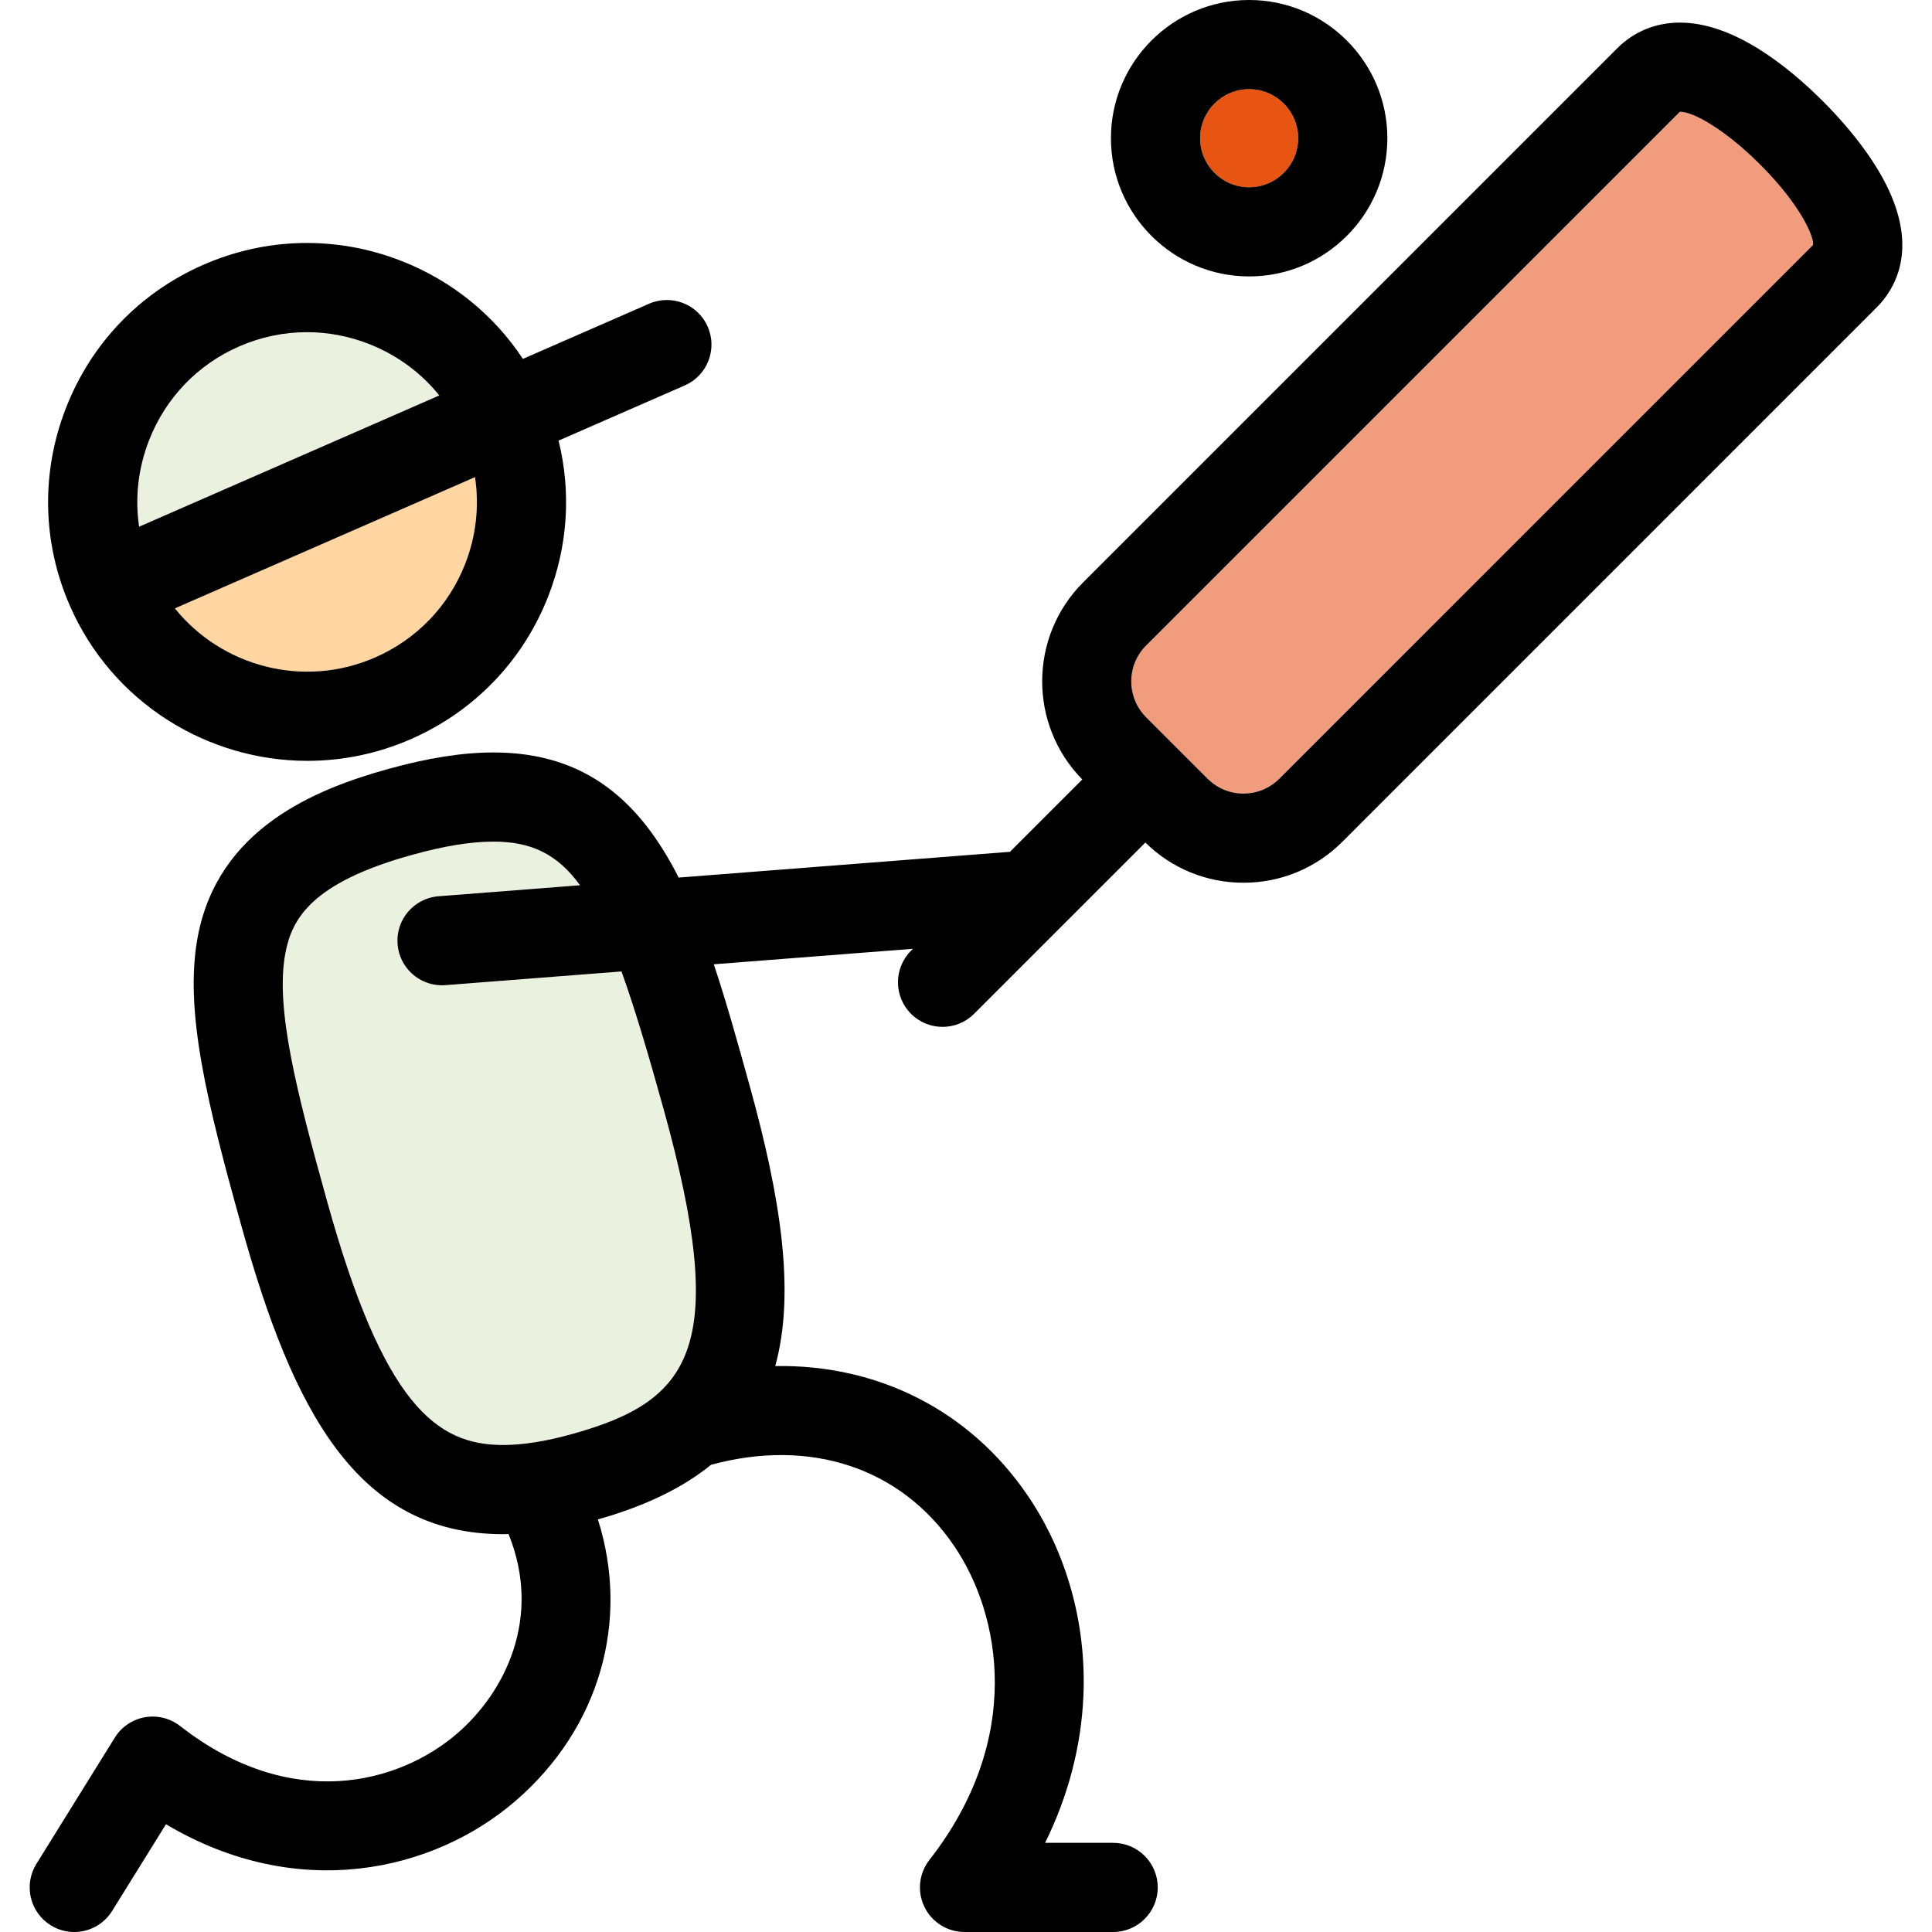
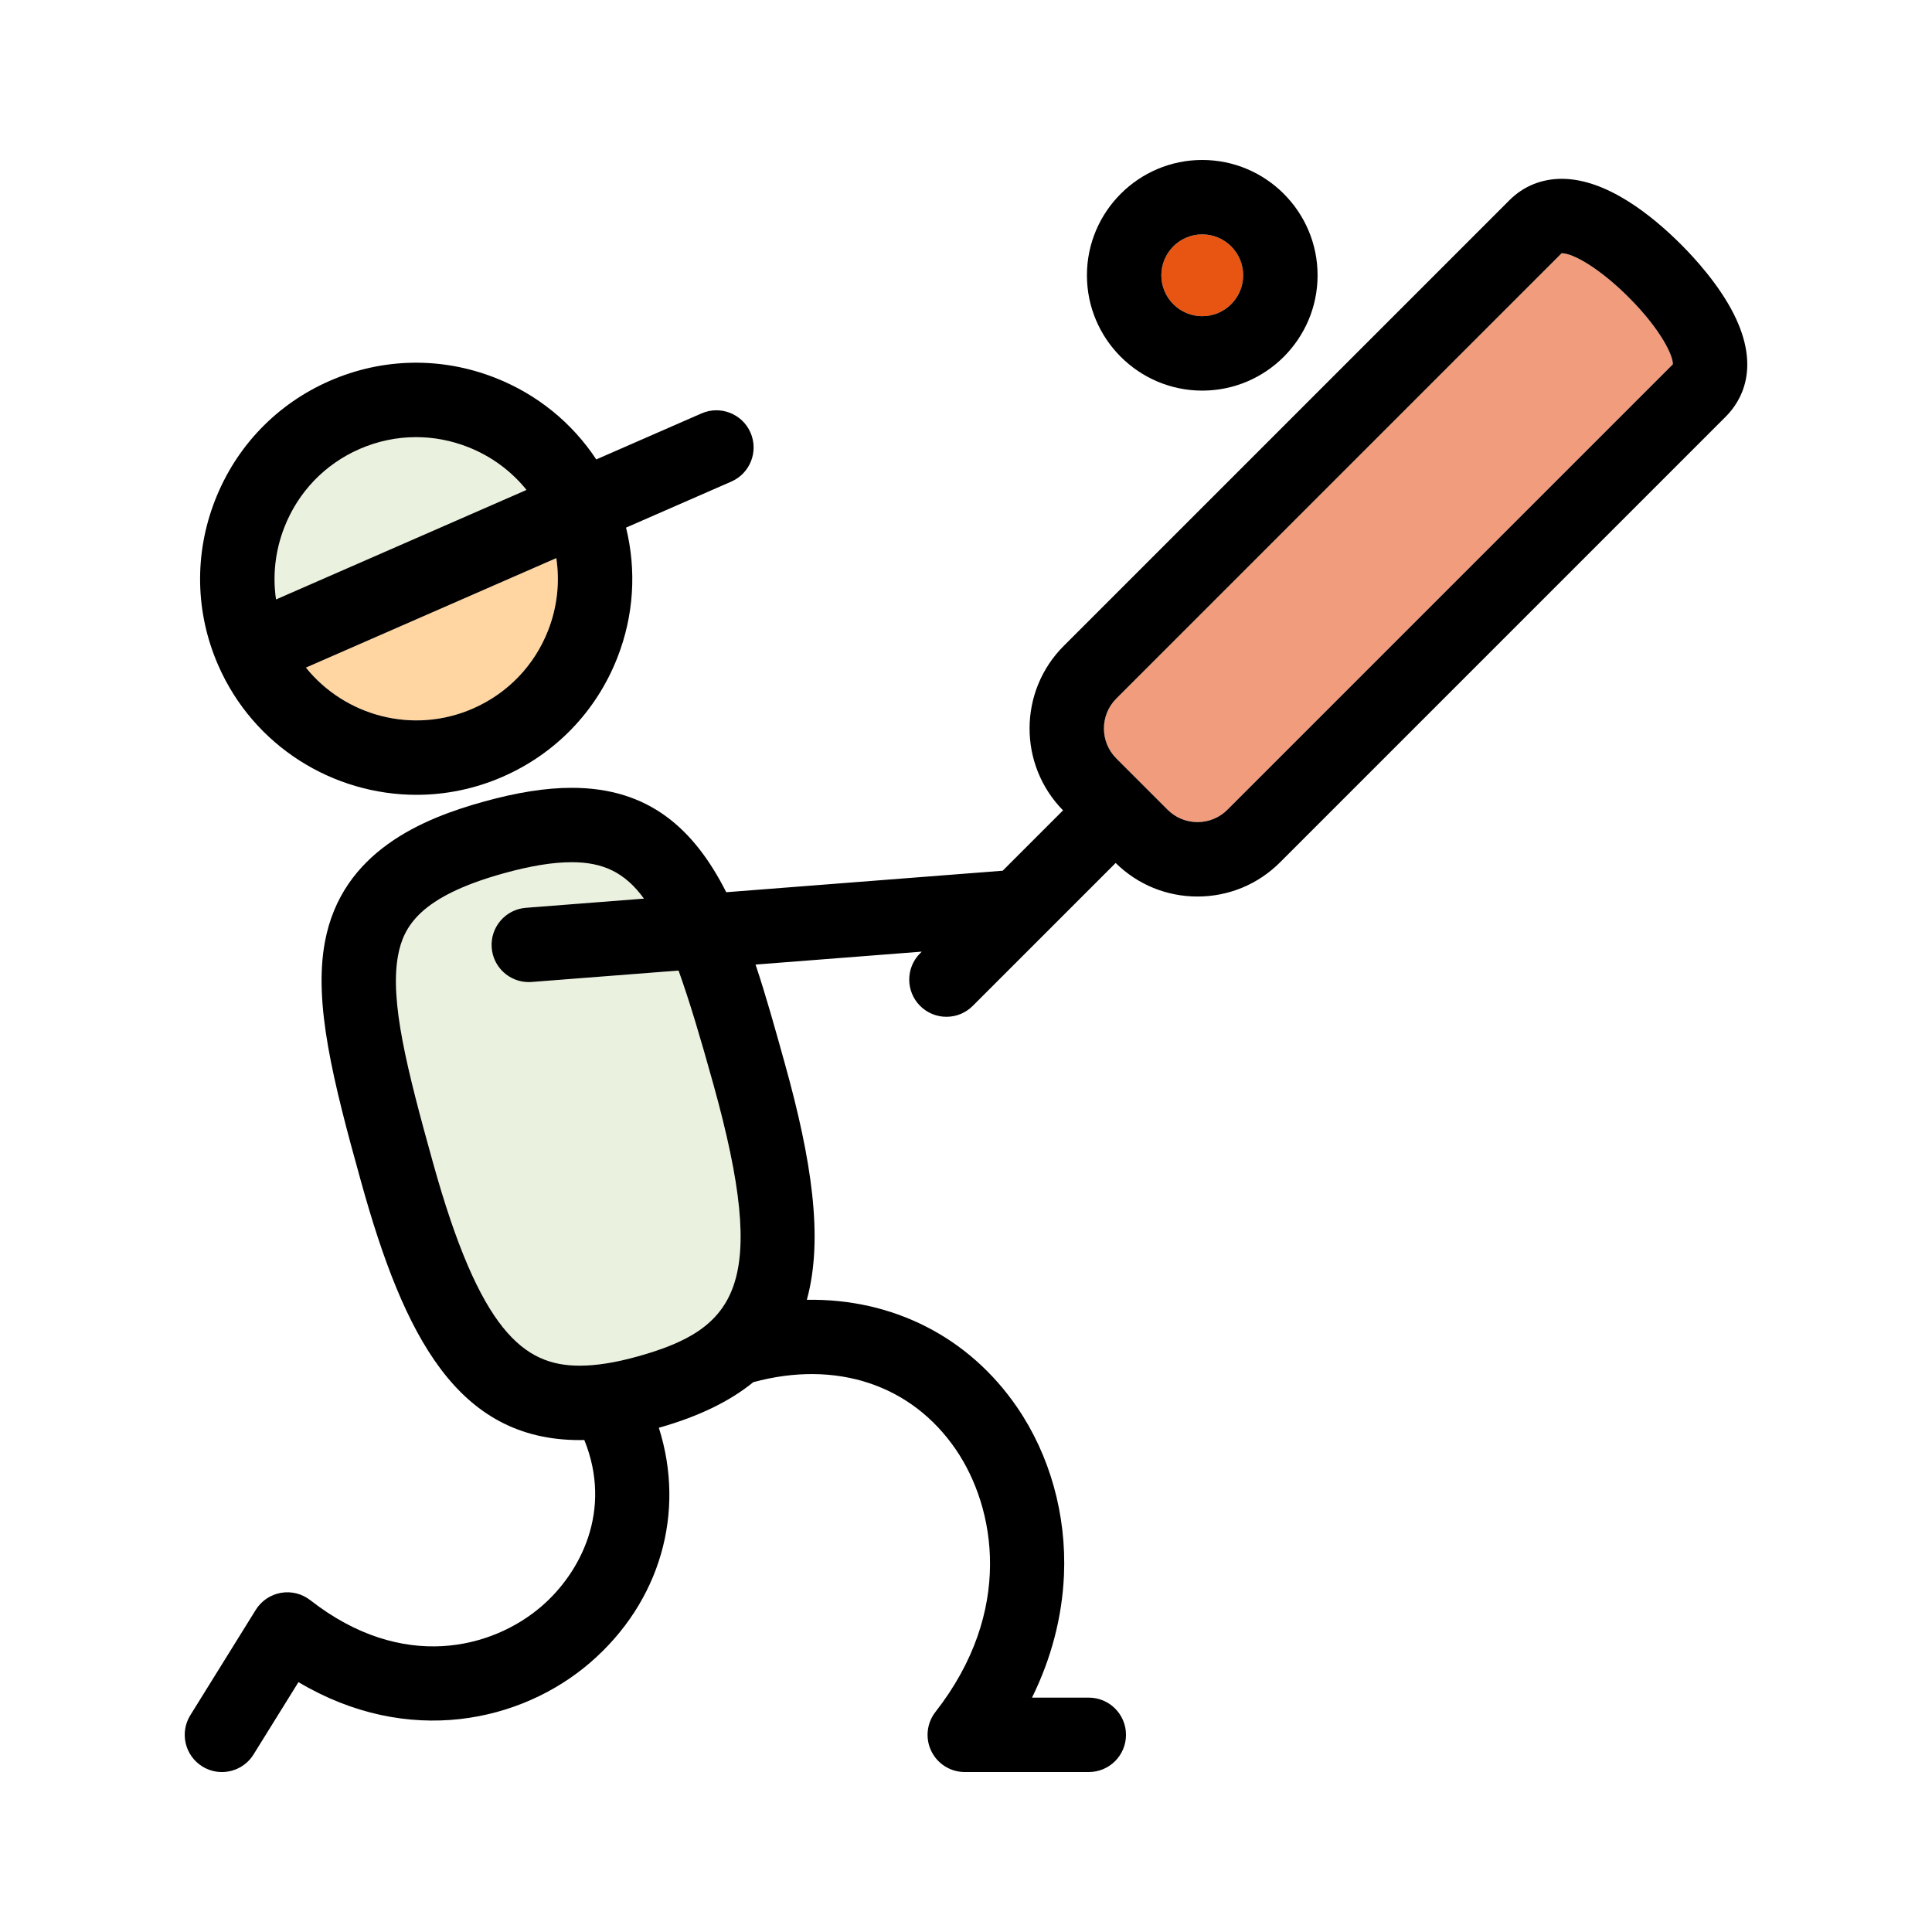
- <svg xmlns="http://www.w3.org/2000/svg" height="800px" width="800px" version="1.1" id="Capa_1" viewBox="0 0 433.335 433.335" xml:space="preserve">
-   <g>
-     <path style="fill:#E85512;" d="M280.175,42c6.065,0,11-4.935,11-11s-4.935-11-11-11c-6.065,0-11,4.935-11,11S274.109,42,280.175,42   z" />
-     <path style="fill:#F19C7D;" d="M394.802,36.923c-7.782-7.782-14.939-11.855-17.987-11.855c-0.012,0-0.023,0-0.033,0   L257.069,144.779c-4.436,4.435-4.437,11.652-0.003,16.088l13.788,13.788c2.148,2.149,5.006,3.333,8.046,3.333   c3.039,0,5.897-1.184,8.045-3.333L406.667,54.934C406.831,52.854,403.652,45.773,394.802,36.923z" />
-     <path style="fill:#FFD5A1;" d="M104.336,126.473c2.458-6.277,3.182-12.946,2.205-19.451l-67.316,29.435   c10.508,13.041,28.837,18.033,44.901,11.01C93.456,143.386,100.634,135.931,104.336,126.473z" />
-     <path style="fill:#EAF2DF;" d="M148.761,248.474c-3.457-12.453-6.457-22.508-9.362-30.583l-39.484,3.071   c-0.264,0.021-0.526,0.031-0.786,0.031c-5.171,0-9.551-3.983-9.959-9.226c-0.428-5.506,3.688-10.317,9.194-10.745l31.732-2.468   c-5.145-7.089-11.065-9.785-19.405-9.785c-5.093,0-11.082,0.977-18.309,2.985C69.88,198,65.442,206.068,63.997,213.857   c-2.268,12.232,2.451,30.745,9.365,55.564c12.637,45.535,24.464,54.681,39.451,54.681c4.512,0,9.635-0.818,15.662-2.502   C155.071,314.168,163.768,302.364,148.761,248.474z" />
-     <path style="fill:#EAF2DF;" d="M33.444,98.729c-2.457,6.278-3.201,12.933-2.244,19.408l67.329-29.44   c-4.104-5.104-9.49-9.078-15.761-11.538c-4.511-1.77-9.22-2.652-13.92-2.652c-5.176,0-10.341,1.069-15.223,3.204   C44.323,81.777,37.156,89.242,33.444,98.729z" />
-     <path d="M280.175,62c17.094,0,31-13.906,31-31c0-17.094-13.906-31-31-31c-17.094,0-31,13.906-31,31   C249.175,48.094,263.081,62,280.175,62z M280.175,20c6.065,0,11,4.935,11,11s-4.935,11-11,11c-6.065,0-11-4.935-11-11   S274.109,20,280.175,20z" />
-     <path d="M423.04,41.387c-3.984-7.908-10.542-15.052-14.096-18.606c-8.08-8.08-20.214-17.712-32.13-17.712   c-5.442,0-10.312,1.993-14.082,5.763L242.927,130.637c-12.172,12.173-12.228,31.942-0.174,44.193l-16.224,16.224l-74.307,5.78   c-8.587-16.929-20.674-28.063-41.53-28.063c-6.929,0-14.67,1.216-23.661,3.715c-16.158,4.484-38.163,13.273-42.697,37.727   c-3.052,16.459,2.121,37.147,9.76,64.568c11.548,41.61,25.953,69.323,58.72,69.323c0.413,0,0.836-0.017,1.254-0.026   c7.647,18.899-0.957,35.616-11.495,44.707c-13.167,11.359-37.349,17.745-62.171-1.649c-2.236-1.748-5.113-2.464-7.907-1.966   c-2.795,0.497-5.247,2.158-6.745,4.57l-17.588,28.32c-2.914,4.691-1.472,10.856,3.219,13.771c1.643,1.021,3.465,1.506,5.267,1.506   c3.343,0,6.611-1.676,8.504-4.726l12.076-19.444c29.485,17.542,59.931,10.703,78.409-5.239   c18.971-16.366,25.667-40.533,18.464-63.134c10.748-3.03,19.085-7.132,25.391-12.255c22.269-6.043,42.527,0.651,54.45,18.107   c10.678,15.633,15.648,43.485-5.485,70.533c-2.354,3.013-2.784,7.105-1.108,10.541c1.676,3.436,5.165,5.616,8.988,5.616h33.336   c5.523,0,10-4.478,10-10c0-5.523-4.478-10-10-10h-15.265c5.178-10.488,8.106-21.644,8.594-32.958   c0.695-16.166-3.761-32.151-12.545-45.013c-13.074-19.141-33.67-29.352-56.573-28.968c4.549-16.528,1.243-37.798-5.853-63.279   c-2.602-9.374-5.125-18.439-7.932-26.836l44.679-3.475l-0.442,0.442c-3.905,3.905-3.905,10.237,0,14.143   c1.953,1.952,4.512,2.929,7.071,2.929c2.559,0,5.119-0.977,7.071-2.929l38.417-38.417c5.906,5.814,13.708,9.016,22.005,9.016   c8.381,0,16.261-3.264,22.188-9.19L420.893,68.991C424.88,65.004,430.46,56.116,423.04,41.387z M112.813,324.103   c-14.987,0-26.813-9.146-39.451-54.681c-6.914-24.819-11.633-43.332-9.365-55.564c1.444-7.789,5.882-15.857,28.385-22.103   c7.227-2.009,13.215-2.985,18.309-2.985c8.34,0,14.26,2.695,19.405,9.785l-31.732,2.468c-5.506,0.428-9.623,5.239-9.194,10.745   c0.408,5.242,4.788,9.226,9.959,9.226c0.26,0,0.522-0.011,0.786-0.031l39.484-3.071c2.905,8.075,5.905,18.13,9.362,30.583   c15.007,53.891,6.31,65.694-20.287,73.127C122.448,323.284,117.325,324.103,112.813,324.103z M278.9,177.988   c-3.04,0-5.897-1.184-8.046-3.333l-13.788-13.788c-4.434-4.436-4.433-11.653,0.003-16.088L376.781,25.068c0.01,0,0.021,0,0.033,0   c3.048,0,10.205,4.072,17.987,11.855c8.851,8.85,12.029,15.931,11.865,18.011L286.945,174.655   C284.797,176.805,281.939,177.988,278.9,177.988z" />
-     <path d="M15.665,135.845c9.529,21.792,30.903,34.809,53.292,34.809c7.755-0.001,15.633-1.563,23.181-4.863   c14.225-6.22,25.171-17.594,30.821-32.026c4.418-11.284,5.172-23.391,2.326-34.938l28.299-12.374   c5.06-2.212,7.369-8.108,5.156-13.168c-2.213-5.061-8.108-7.369-13.169-5.156l-28.288,12.369   c-6.532-9.895-15.936-17.533-27.213-21.957c-14.454-5.669-30.244-5.368-44.46,0.847c-14.198,6.208-25.134,17.592-30.792,32.056   C9.164,105.895,9.465,121.664,15.665,135.845L15.665,135.845z M82.768,77.158c6.271,2.46,11.658,6.434,15.761,11.538L31.2,118.137   c-0.957-6.476-0.212-13.13,2.244-19.408c3.711-9.486,10.878-16.951,20.18-21.019c4.882-2.135,10.047-3.204,15.223-3.204   C73.548,74.506,78.257,75.389,82.768,77.158z M39.225,136.456l67.316-29.435c0.977,6.505,0.253,13.174-2.205,19.451   c-3.703,9.458-10.88,16.913-20.21,20.993C68.062,154.489,49.733,149.497,39.225,136.456z" />
+ <svg xmlns="http://www.w3.org/2000/svg" height="800px" width="800px" version="1.1" id="Capa_1" viewBox="-43 -43 519.335 519.335" xml:space="preserve">
+   <g transform="translate(0, 0) scale(1)">
+     <g>
+       <path style="fill:#E85512;" d="M280.175,42c6.065,0,11-4.935,11-11s-4.935-11-11-11c-6.065,0-11,4.935-11,11S274.109,42,280.175,42z" />
+       <path style="fill:#F19C7D;" d="M394.802,36.923c-7.782-7.782-14.939-11.855-17.987-11.855c-0.012,0-0.023,0-0.033,0L257.069,144.779c-4.436,4.435-4.437,11.652-0.003,16.088l13.788,13.788c2.148,2.149,5.006,3.333,8.046,3.333c3.039,0,5.897-1.184,8.045-3.333L406.667,54.934C406.831,52.854,403.652,45.773,394.802,36.923z" />
+       <path style="fill:#FFD5A1;" d="M104.336,126.473c2.458-6.277,3.182-12.946,2.205-19.451l-67.316,29.435c10.508,13.041,28.837,18.033,44.901,11.01C93.456,143.386,100.634,135.931,104.336,126.473z" />
+       <path style="fill:#EAF2DF;" d="M148.761,248.474c-3.457-12.453-6.457-22.508-9.362-30.583l-39.484,3.071c-0.264,0.021-0.526,0.031-0.786,0.031c-5.171,0-9.551-3.983-9.959-9.226c-0.428-5.506,3.688-10.317,9.194-10.745l31.732-2.468c-5.145-7.089-11.065-9.785-19.405-9.785c-5.093,0-11.082,0.977-18.309,2.985C69.88,198,65.442,206.068,63.997,213.857c-2.268,12.232,2.451,30.745,9.365,55.564c12.637,45.535,24.464,54.681,39.451,54.681c4.512,0,9.635-0.818,15.662-2.502C155.071,314.168,163.768,302.364,148.761,248.474z" />
+       <path style="fill:#EAF2DF;" d="M33.444,98.729c-2.457,6.278-3.201,12.933-2.244,19.408l67.329-29.44c-4.104-5.104-9.49-9.078-15.761-11.538c-4.511-1.77-9.22-2.652-13.92-2.652c-5.176,0-10.341,1.069-15.223,3.204C44.323,81.777,37.156,89.242,33.444,98.729z" />
+       <path d="M280.175,62c17.094,0,31-13.906,31-31c0-17.094-13.906-31-31-31c-17.094,0-31,13.906-31,31C249.175,48.094,263.081,62,280.175,62z M280.175,20c6.065,0,11,4.935,11,11s-4.935,11-11,11c-6.065,0-11-4.935-11-11S274.109,20,280.175,20z" />
+       <path d="M423.04,41.387c-3.984-7.908-10.542-15.052-14.096-18.606c-8.08-8.08-20.214-17.712-32.13-17.712c-5.442,0-10.312,1.993-14.082,5.763L242.927,130.637c-12.172,12.173-12.228,31.942-0.174,44.193l-16.224,16.224l-74.307,5.78c-8.587-16.929-20.674-28.063-41.53-28.063c-6.929,0-14.67,1.216-23.661,3.715c-16.158,4.484-38.163,13.273-42.697,37.727c-3.052,16.459,2.121,37.147,9.76,64.568c11.548,41.61,25.953,69.323,58.72,69.323c0.413,0,0.836-0.017,1.254-0.026c7.647,18.899-0.957,35.616-11.495,44.707c-13.167,11.359-37.349,17.745-62.171-1.649c-2.236-1.748-5.113-2.464-7.907-1.966c-2.795,0.497-5.247,2.158-6.745,4.57l-17.588,28.32c-2.914,4.691-1.472,10.856,3.219,13.771c1.643,1.021,3.465,1.506,5.267,1.506c3.343,0,6.611-1.676,8.504-4.726l12.076-19.444c29.485,17.542,59.931,10.703,78.409-5.239c18.971-16.366,25.667-40.533,18.464-63.134c10.748-3.03,19.085-7.132,25.391-12.255c22.269-6.043,42.527,0.651,54.45,18.107c10.678,15.633,15.648,43.485-5.485,70.533c-2.354,3.013-2.784,7.105-1.108,10.541c1.676,3.436,5.165,5.616,8.988,5.616h33.336c5.523,0,10-4.478,10-10c0-5.523-4.478-10-10-10h-15.265c5.178-10.488,8.106-21.644,8.594-32.958c0.695-16.166-3.761-32.151-12.545-45.013c-13.074-19.141-33.67-29.352-56.573-28.968c4.549-16.528,1.243-37.798-5.853-63.279c-2.602-9.374-5.125-18.439-7.932-26.836l44.679-3.475l-0.442,0.442c-3.905,3.905-3.905,10.237,0,14.143c1.953,1.952,4.512,2.929,7.071,2.929c2.559,0,5.119-0.977,7.071-2.929l38.417-38.417c5.906,5.814,13.708,9.016,22.005,9.016c8.381,0,16.261-3.264,22.188-9.19L420.893,68.991C424.88,65.004,430.46,56.116,423.04,41.387z M112.813,324.103c-14.987,0-26.813-9.146-39.451-54.681c-6.914-24.819-11.633-43.332-9.365-55.564c1.444-7.789,5.882-15.857,28.385-22.103c7.227-2.009,13.215-2.985,18.309-2.985c8.34,0,14.26,2.695,19.405,9.785l-31.732,2.468c-5.506,0.428-9.623,5.239-9.194,10.745c0.408,5.242,4.788,9.226,9.959,9.226c0.26,0,0.522-0.011,0.786-0.031l39.484-3.071c2.905,8.075,5.905,18.13,9.362,30.583c15.007,53.891,6.31,65.694-20.287,73.127C122.448,323.284,117.325,324.103,112.813,324.103z M278.9,177.988c-3.04,0-5.897-1.184-8.046-3.333l-13.788-13.788c-4.434-4.436-4.433-11.653,0.003-16.088L376.781,25.068c0.01,0,0.021,0,0.033,0c3.048,0,10.205,4.072,17.987,11.855c8.851,8.85,12.029,15.931,11.865,18.011L286.945,174.655C284.797,176.805,281.939,177.988,278.9,177.988z" />
+       <path d="M15.665,135.845c9.529,21.792,30.903,34.809,53.292,34.809c7.755-0.001,15.633-1.563,23.181-4.863c14.225-6.22,25.171-17.594,30.821-32.026c4.418-11.284,5.172-23.391,2.326-34.938l28.299-12.374c5.06-2.212,7.369-8.108,5.156-13.168c-2.213-5.061-8.108-7.369-13.169-5.156l-28.288,12.369c-6.532-9.895-15.936-17.533-27.213-21.957c-14.454-5.669-30.244-5.368-44.46,0.847c-14.198,6.208-25.134,17.592-30.792,32.056C9.164,105.895,9.465,121.664,15.665,135.845L15.665,135.845z M82.768,77.158c6.271,2.46,11.658,6.434,15.761,11.538L31.2,118.137c-0.957-6.476-0.212-13.13,2.244-19.408c3.711-9.486,10.878-16.951,20.18-21.019c4.882-2.135,10.047-3.204,15.223-3.204C73.548,74.506,78.257,75.389,82.768,77.158z M39.225,136.456l67.316-29.435c0.977,6.505,0.253,13.174-2.205,19.451c-3.703,9.458-10.88,16.913-20.21,20.993C68.062,154.489,49.733,149.497,39.225,136.456z" />
+     </g>
  </g>
</svg>
